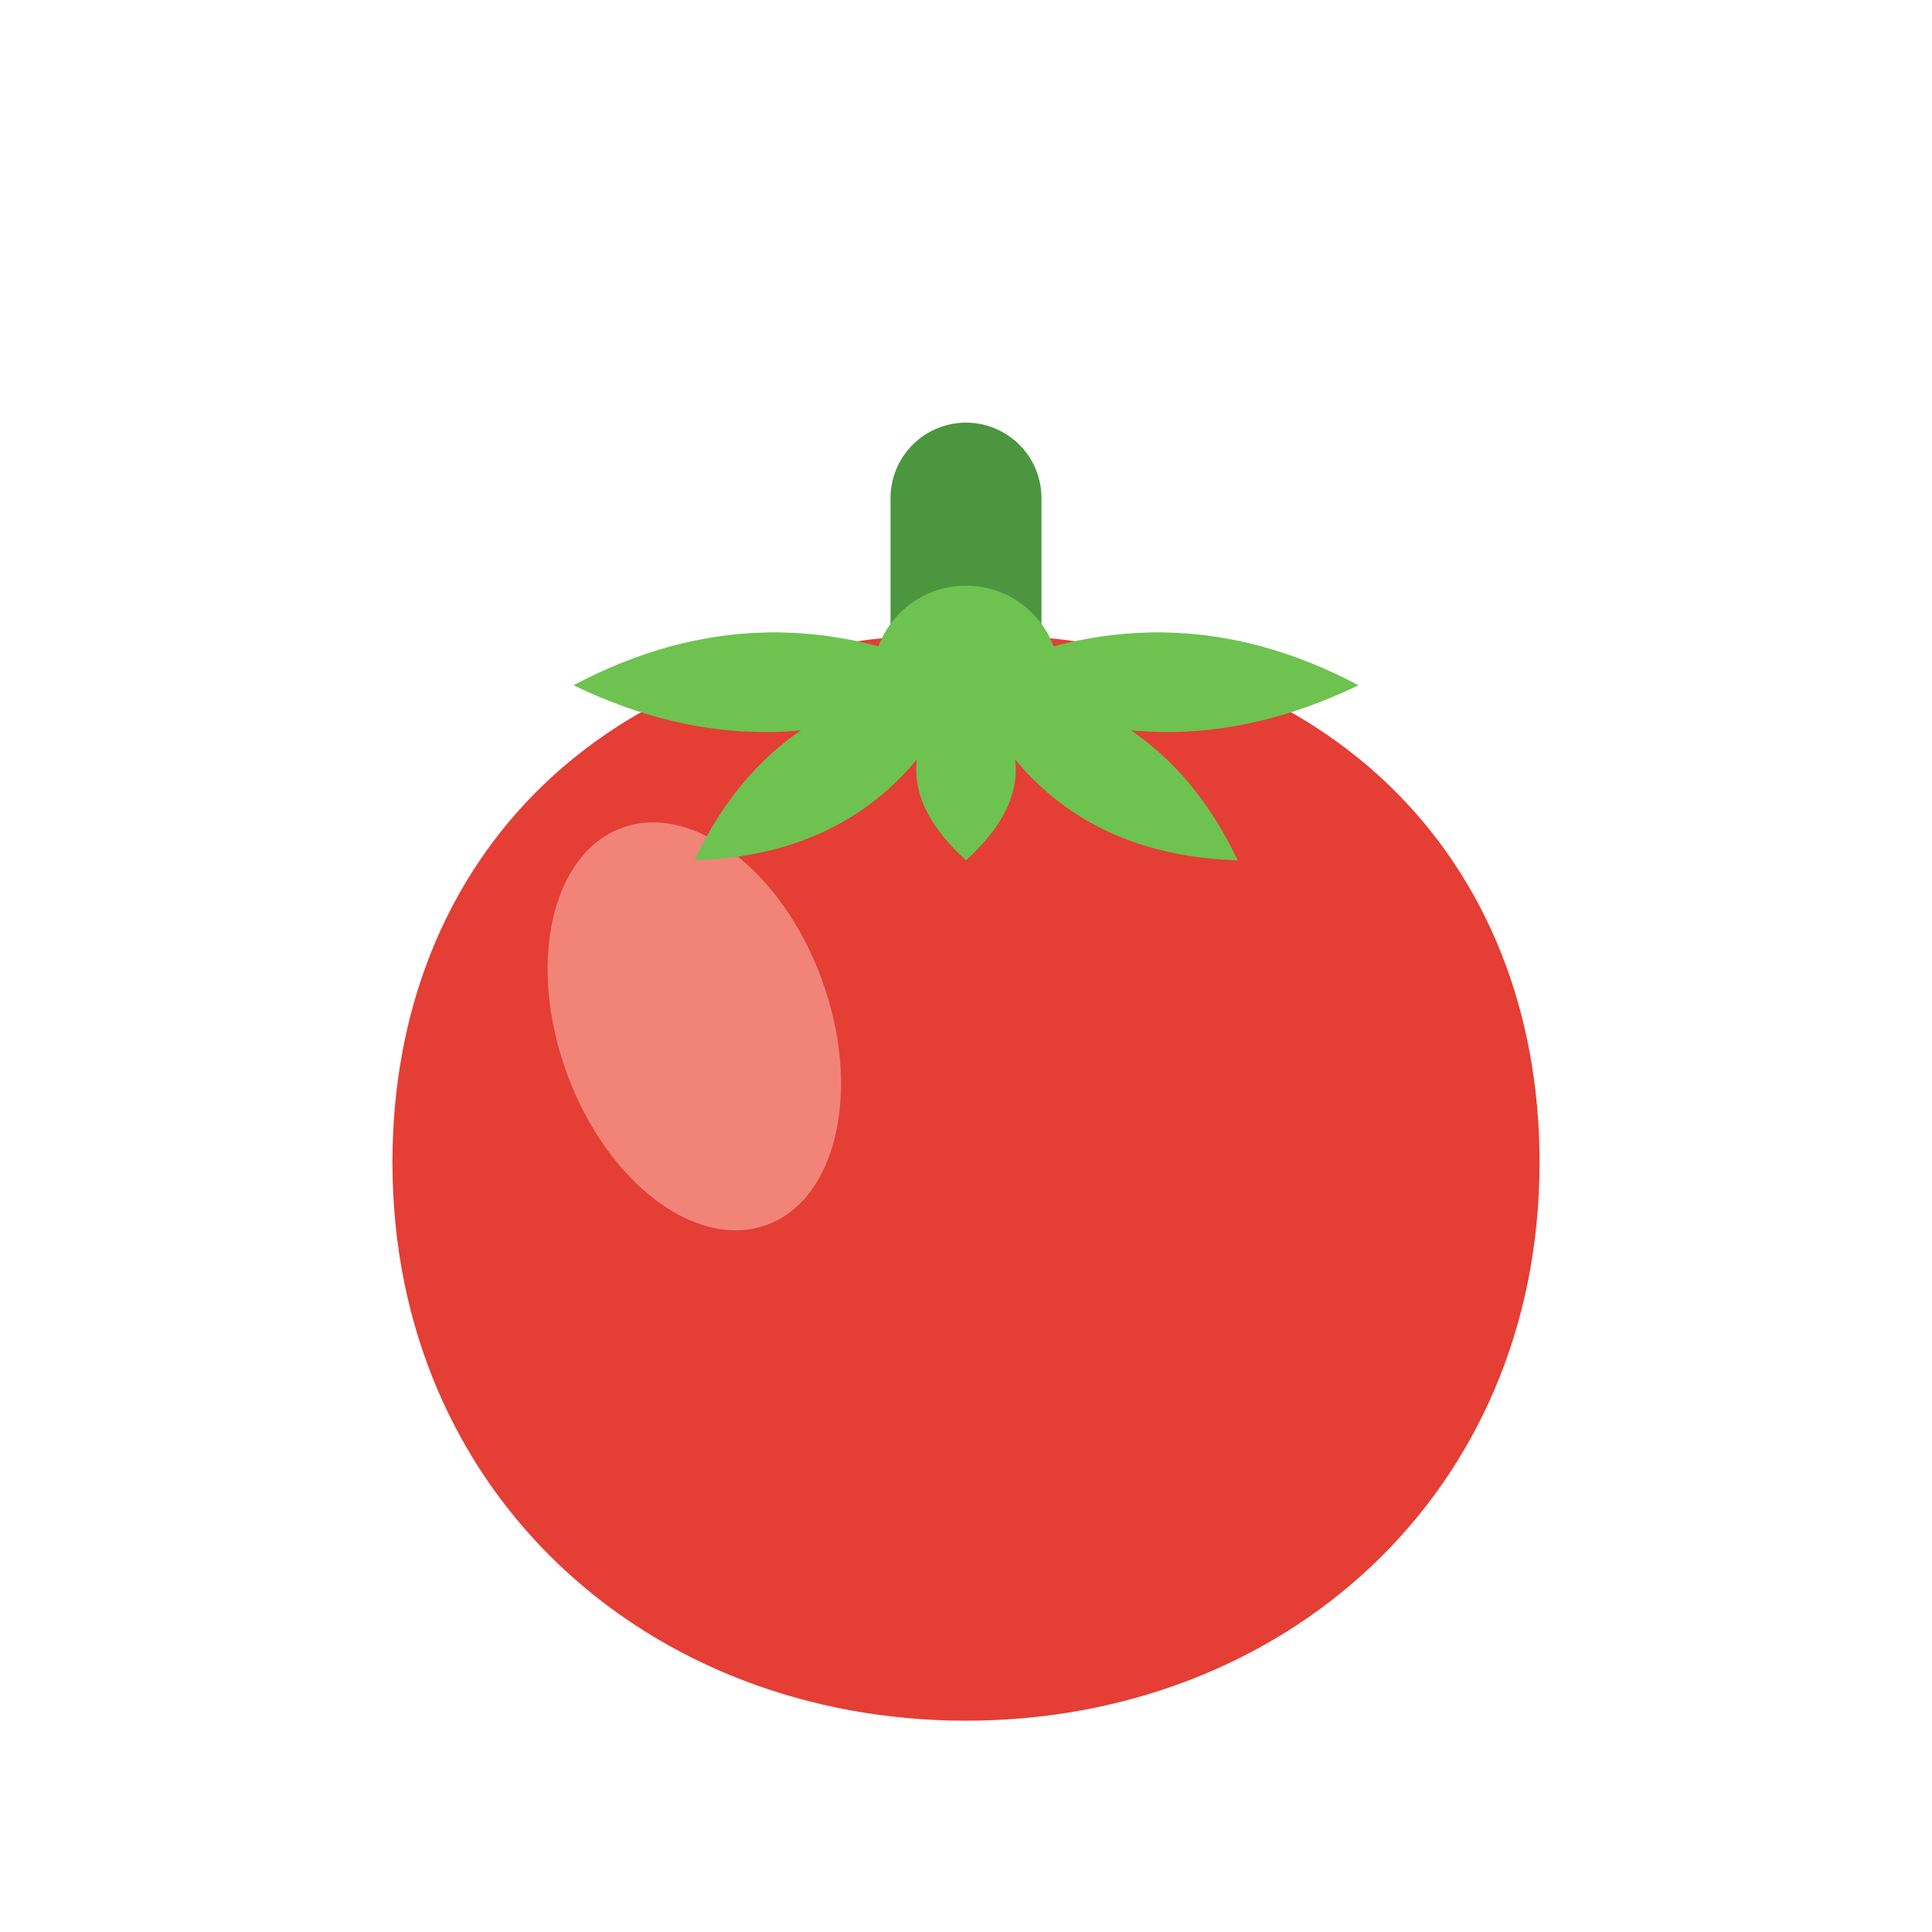
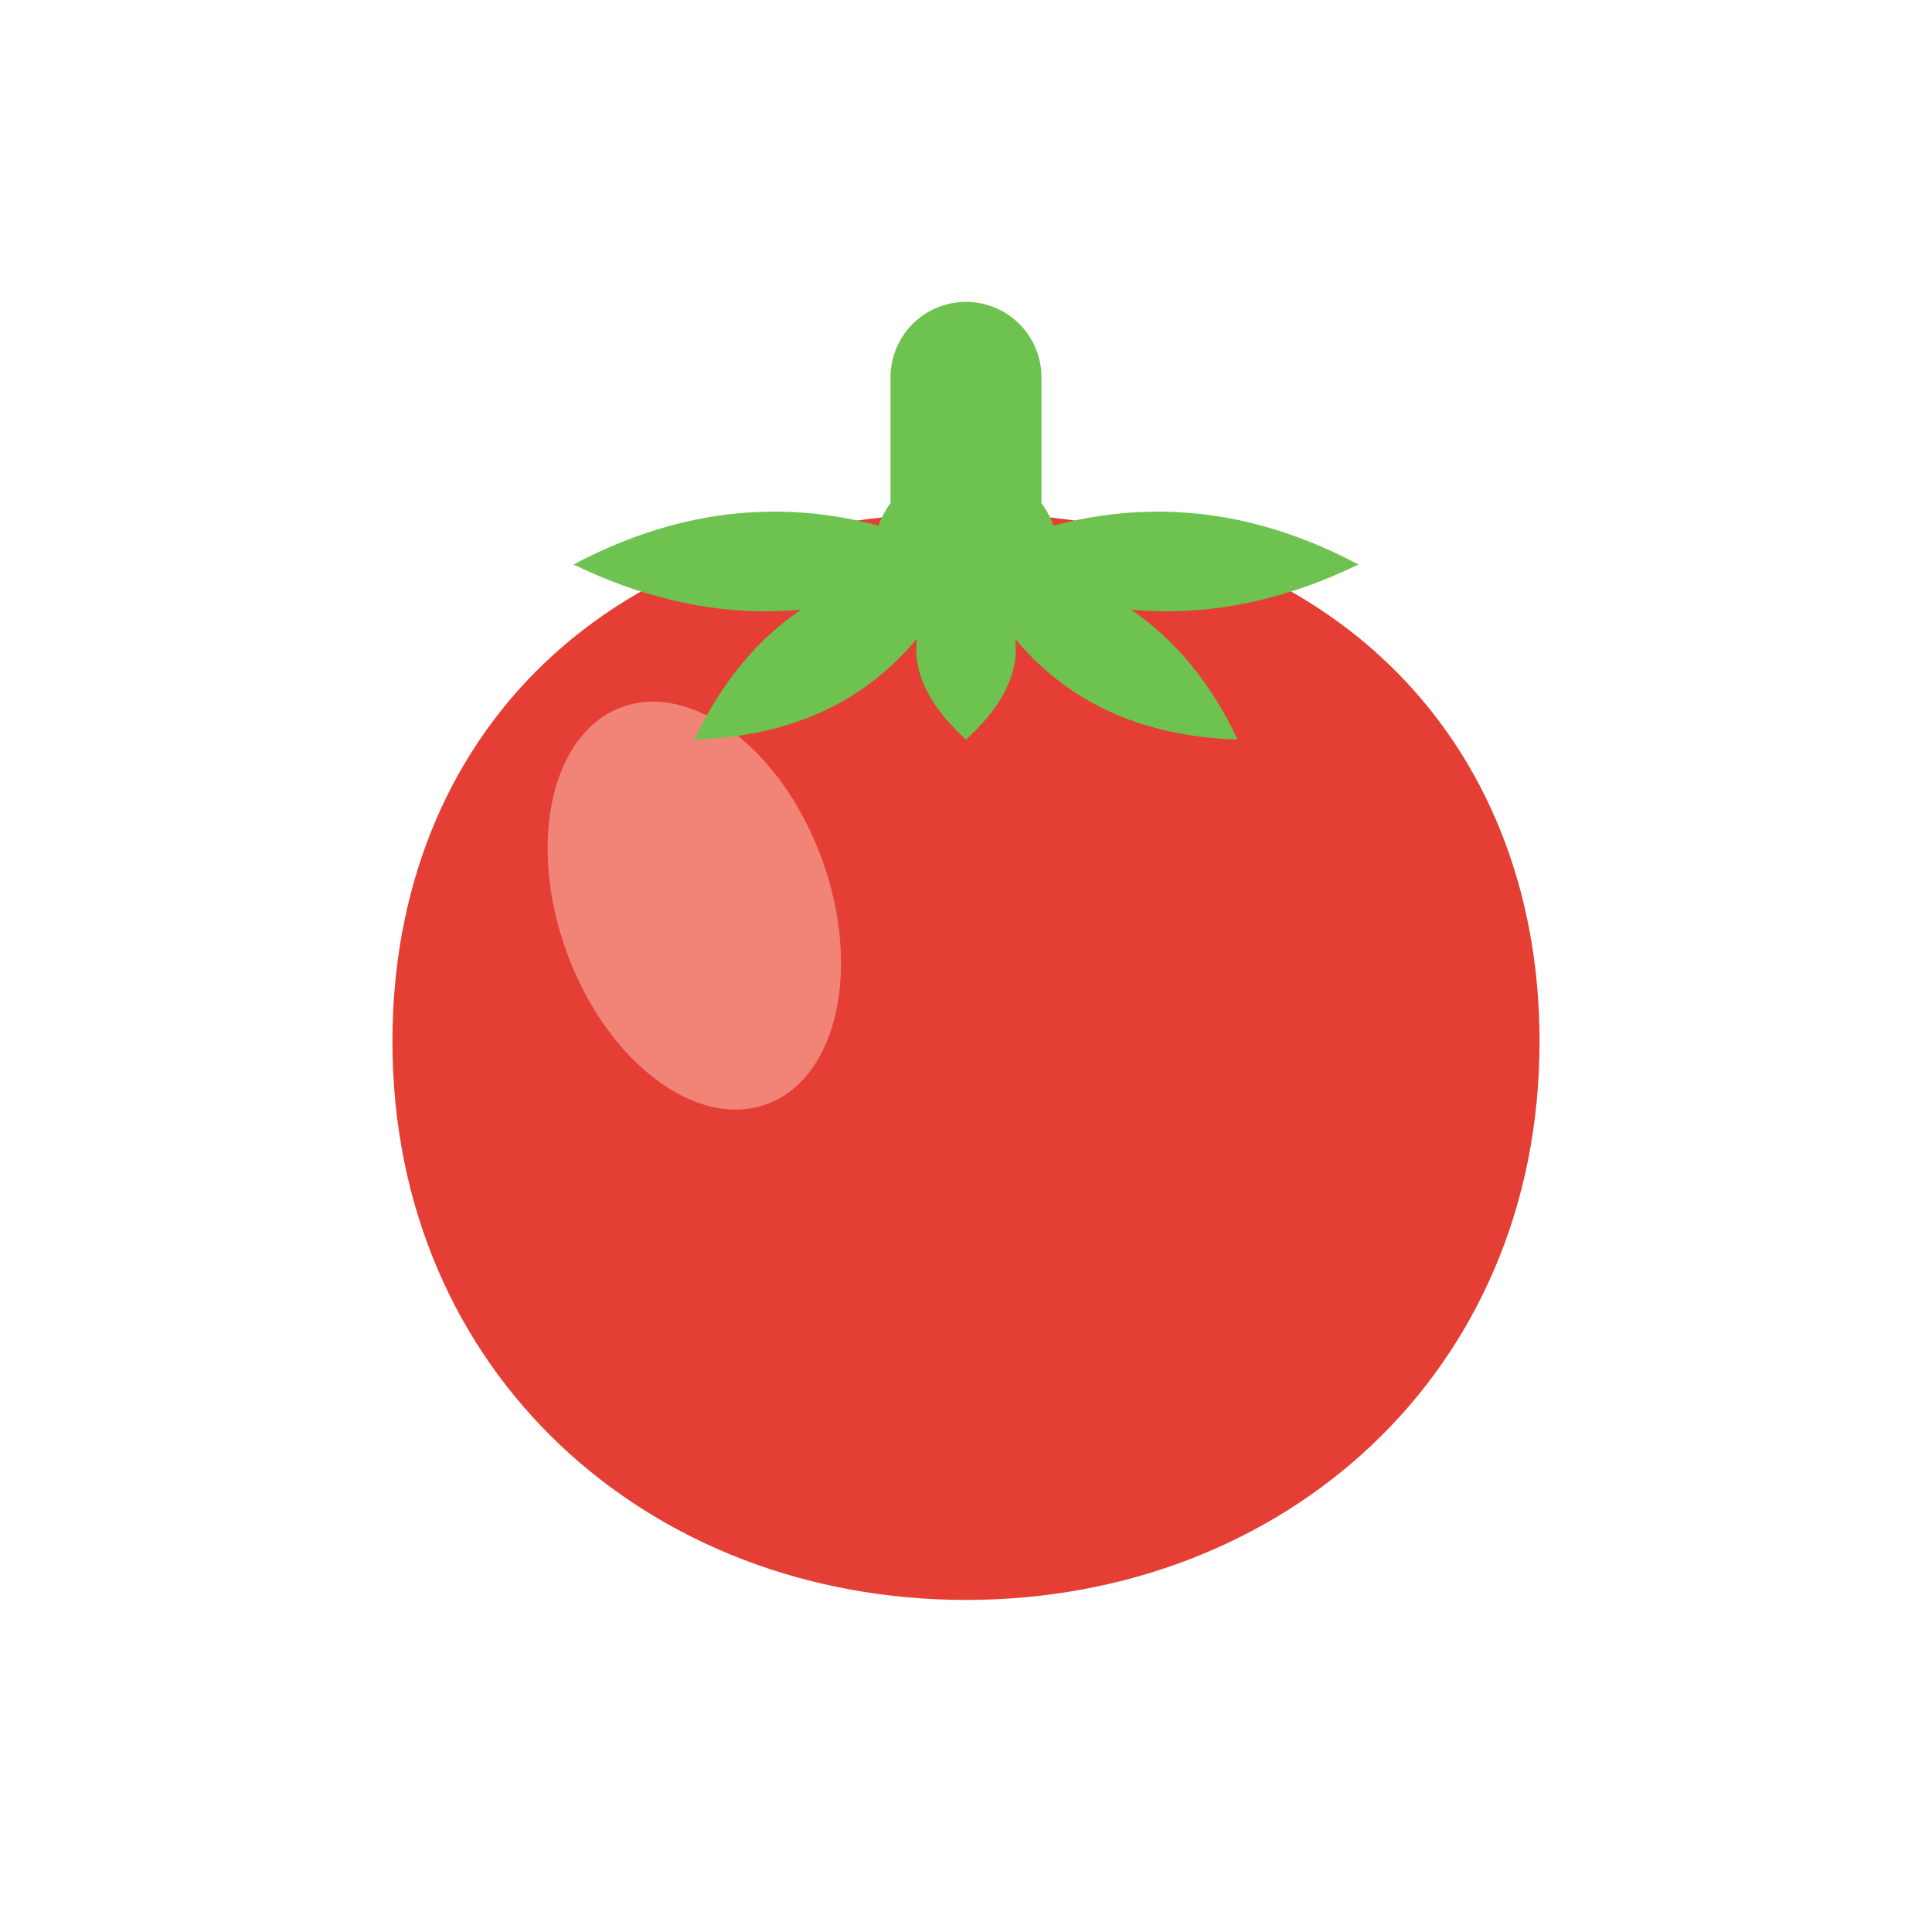
<svg xmlns="http://www.w3.org/2000/svg" viewBox="0 0 64 64" role="img" aria-label="ClassGrocery">
-   <path d="M32 23.5V16.5" stroke="#4c963f" stroke-width="5" stroke-linecap="round" />
-   <path d="M32 21C44 21 51 28.5 51 38.5 51 49.5 42.5 57 32 57 21.5 57 13 49.5 13 38.5 13 28.5 20 21 32 21Z" fill="#e43e35" />
-   <ellipse cx="23" cy="34" rx="4.5" ry="7" transform="rotate(-20 23 34)" fill="#f8a293" opacity=".7" />
-   <path d="M32 22.5Q25.4 19.3 19 22.7Q25.6 25.9 32 22.5ZM32 22.5Q38.4 25.9 45 22.7Q38.6 19.3 32 22.5ZM32 22.5Q25.7 22.8 23 28.5Q29.4 28.3 32 22.5ZM32 22.5Q34.6 28.3 41 28.5Q38.3 22.8 32 22.5ZM32 22.5Q28.7 25.5 32 28.5Q35.3 25.5 32 22.5Z" fill="#6ec24f" />
-   <circle cx="32" cy="22.5" r="3.1" fill="#6ec24f" />
+   <g transform="translate(0 -4)">
+     <path d="M32 23.5V16.5" stroke="#6ec24f" stroke-width="5" stroke-linecap="round" />
+     <path d="M32 21C44 21 51 28.5 51 38.5 51 49.5 42.5 57 32 57 21.5 57 13 49.5 13 38.5 13 28.5 20 21 32 21Z" fill="#e43e35" />
+     <ellipse cx="23" cy="34" rx="4.5" ry="7" transform="rotate(-20 23 34)" fill="#f8a293" opacity=".7" />
+     <path d="M32 22.5Q25.4 19.3 19 22.7Q25.6 25.9 32 22.5ZM32 22.5Q38.4 25.9 45 22.7Q38.6 19.3 32 22.5ZM32 22.5Q25.7 22.8 23 28.5Q29.4 28.3 32 22.5ZM32 22.5Q34.6 28.3 41 28.5Q38.3 22.8 32 22.5ZM32 22.5Q28.7 25.5 32 28.5Q35.3 25.5 32 22.5Z" fill="#6ec24f" />
+     <circle cx="32" cy="22.5" r="3.1" fill="#6ec24f" />
+   </g>
</svg>
